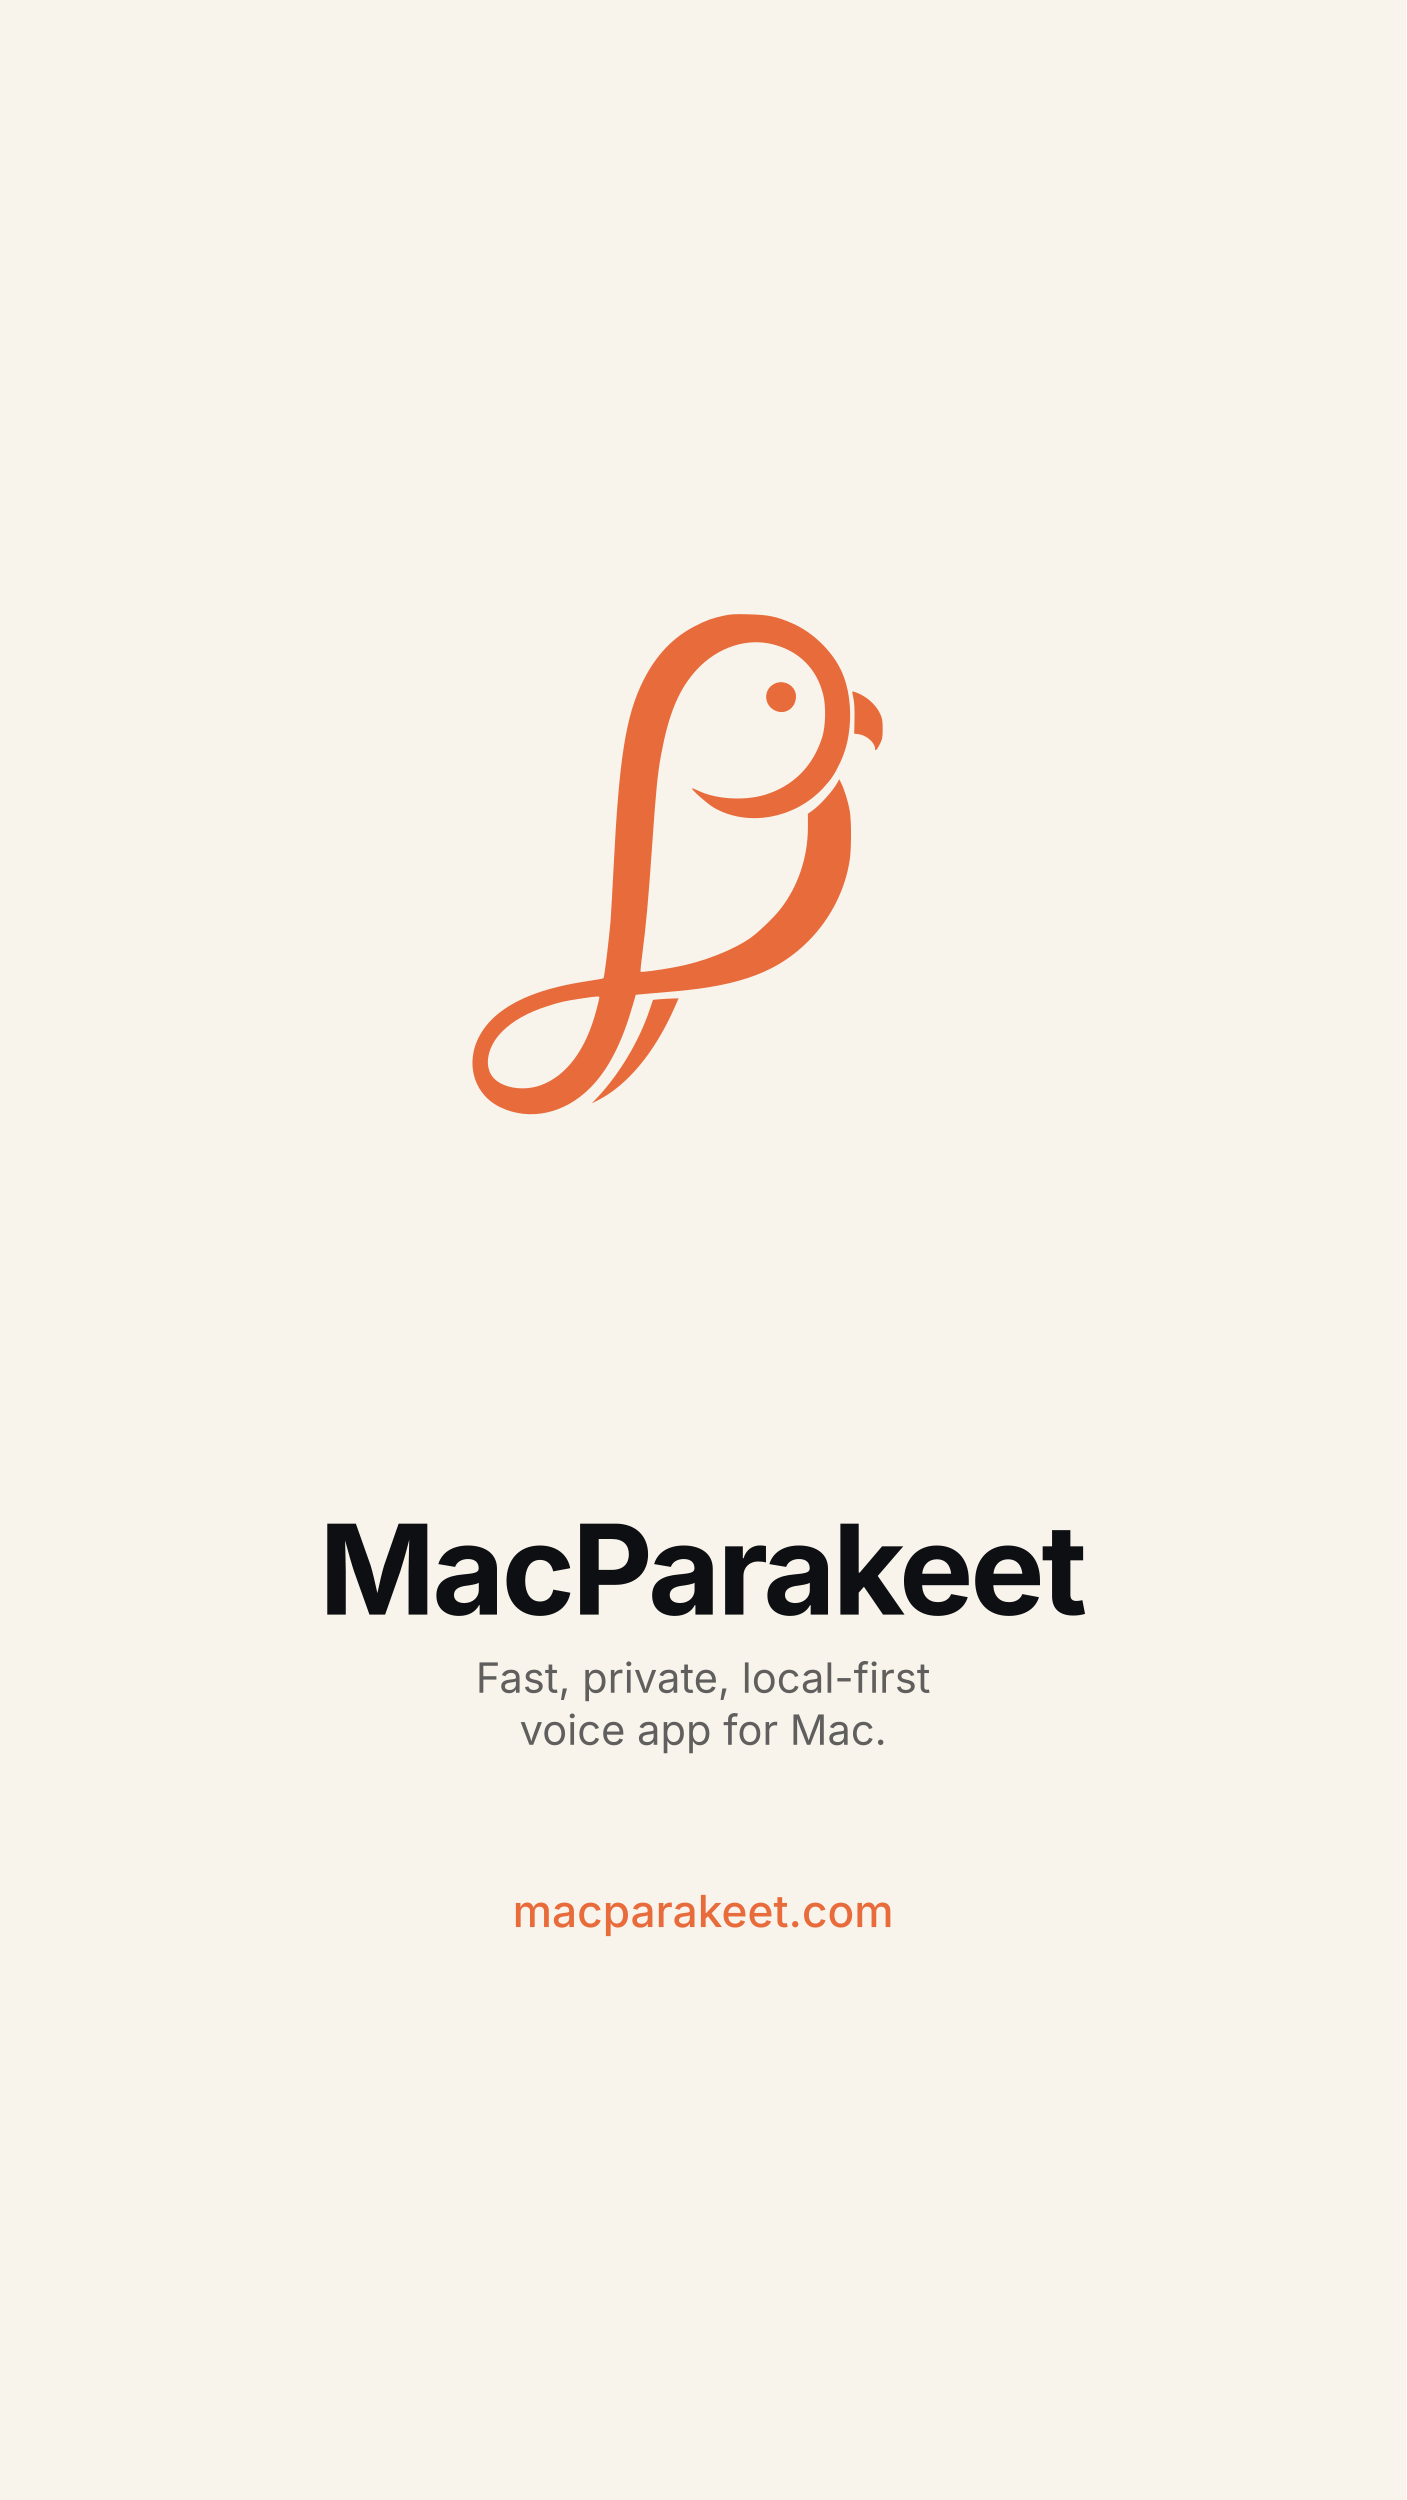
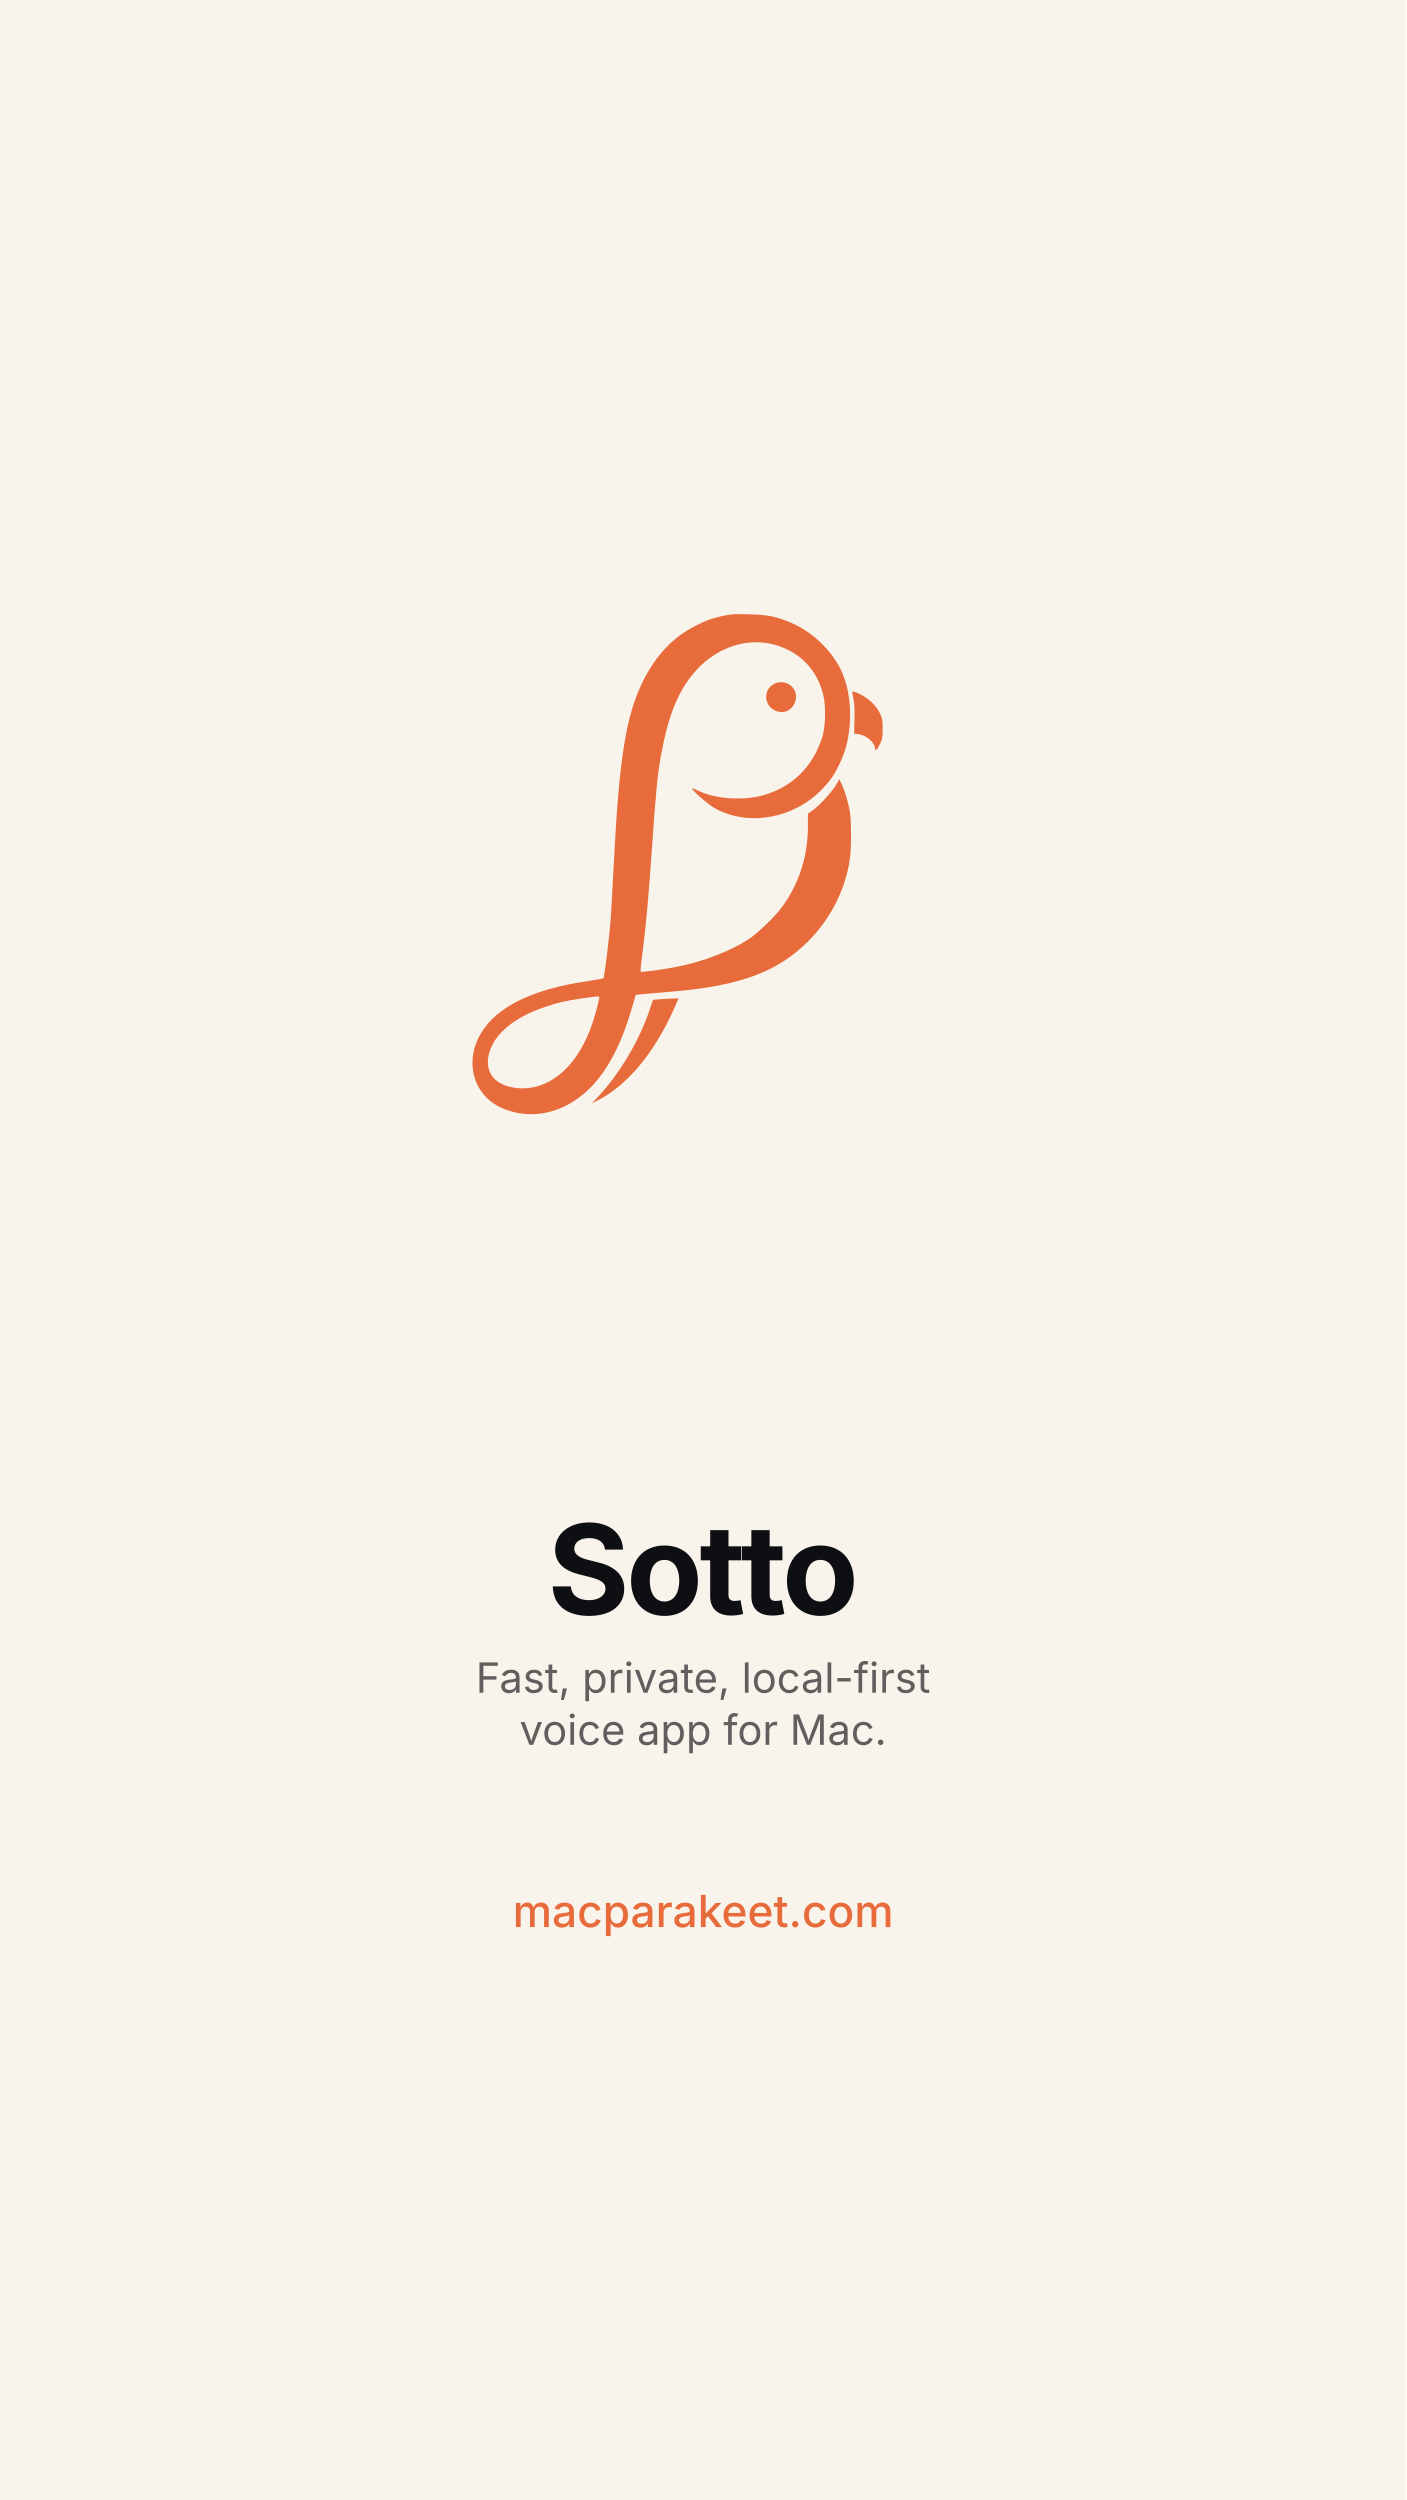
- <svg xmlns="http://www.w3.org/2000/svg" viewBox="0 0 1080 1920" role="img" aria-label="MacParakeet">
+ <svg xmlns="http://www.w3.org/2000/svg" viewBox="0 0 1080 1920" role="img" aria-label="Sotto">
  <defs>
    <symbol id="bird" viewBox="0 0 1024 1024" preserveAspectRatio="xMidYMid meet">
      <path fill="currentColor" fill-rule="evenodd" d="M 532.0 246.9 c -11.7 2.6 -16.9 4.5 -28.0 10.2 -21.6 11.0 -38.3 28.6 -50.8 53.5 -17.2 34.4 -23.8 75.8 -29.2 183.4 -1.1 22.3 -2.5 46.1 -3.0 53.0 -1.4 17.2 -6.1 55.3 -6.9 56.2 -0.3 0.4 -7.1 1.6 -15.1 2.8 -40.0 5.9 -68.5 16.2 -88.1 31.8 -13.7 10.9 -22.8 25.6 -25.0 40.4 -3.5 22.0 7.0 42.4 26.5 51.8 29.0 13.9 63.2 6.6 88.6 -19.0 17.6 -17.6 31.3 -44.2 41.9 -81.5 l 2.9 -10.0 13.3 -1.2 c 7.4 -0.6 19.3 -1.7 26.4 -2.3 64.1 -5.7 100.5 -19.6 130.1 -49.4 21.8 -21.9 36.3 -50.7 40.6 -80.2 1.6 -11.3 1.6 -37.7 0.0 -47.4 -1.4 -8.6 -5.4 -21.5 -8.4 -27.4 l -2.0 -4.0 -1.6 3.0 c -4.3 8.2 -17.7 23.1 -25.7 28.5 l -3.5 2.4 0.0 13.4 c 0.0 29.8 -10.0 59.0 -27.8 81.3 -6.9 8.6 -20.3 21.4 -28.5 27.3 -17.5 12.3 -47.6 24.0 -74.6 28.9 -16.8 3.1 -32.9 5.2 -33.6 4.4 -0.3 -0.3 0.6 -9.1 2.0 -19.6 3.4 -25.9 5.8 -52.5 9.4 -104.7 3.7 -53.4 5.4 -70.8 8.7 -88.5 7.7 -41.7 17.9 -65.8 36.0 -85.0 20.1 -21.2 48.5 -30.5 74.0 -24.0 25.9 6.6 43.4 24.3 49.5 49.8 2.8 11.6 2.3 31.1 -1.1 41.7 -9.0 28.4 -28.5 47.9 -56.2 56.4 -20.1 6.1 -48.3 4.4 -65.3 -3.9 -3.3 -1.6 -6.2 -2.7 -6.4 -2.4 -1.0 1.0 14.8 15.0 21.0 18.7 33.2 19.5 79.5 11.4 107.7 -18.8 7.9 -8.4 11.5 -13.7 16.7 -24.8 5.4 -11.5 8.2 -21.9 9.5 -36.0 1.8 -18.8 -1.0 -38.5 -7.4 -53.1 -9.0 -20.3 -28.4 -39.4 -49.1 -48.3 -15.5 -6.7 -23.1 -8.3 -42.5 -8.8 -13.7 -0.4 -17.9 -0.2 -25.0 1.4 z m -122.0 375.3 c 0.0 0.7 -1.3 6.4 -3.0 12.5 -10.2 39.0 -29.5 64.8 -55.1 73.9 -17.0 5.9 -37.5 2.5 -46.3 -7.8 -9.5 -11.1 -5.7 -30.7 8.9 -45.2 10.4 -10.4 24.5 -18.4 43.5 -24.6 13.0 -4.3 18.4 -5.5 35.5 -8.0 15.0 -2.2 16.5 -2.3 16.5 -0.8 z" />
      <path fill="currentColor" d="M 582.0 313.8 c -10.7 5.3 -10.7 20.4 0.1 26.0 10.1 5.3 21.0 -1.7 21.2 -13.5 0.1 -10.4 -11.7 -17.4 -21.3 -12.5 z" />
      <path fill="currentColor" d="M 659.7 327.7 c 1.0 4.7 1.3 11.2 1.1 21.0 l -0.3 14.1 4.6 0.6 c 7.5 1.0 15.9 8.4 15.9 14.1 0.0 3.1 1.9 1.4 4.7 -4.3 2.5 -5.0 2.8 -6.8 2.8 -15.2 0.0 -8.1 -0.4 -10.3 -2.6 -15.0 -4.5 -9.5 -14.5 -17.9 -25.5 -21.4 -2.2 -0.7 -2.2 -0.6 -0.7 6.1 z" />
      <path fill="currentColor" d="M 469.1 623.9 l -6.4 0.6 -3.2 9.5 c -10.2 30.6 -29.7 63.4 -51.4 86.4 l -5.6 5.9 5.5 -2.8 c 29.1 -14.5 56.2 -47.0 75.5 -90.5 l 4.4 -10.0 -6.2 0.2 c -3.4 0.1 -9.1 0.4 -12.6 0.7 z" />
    </symbol>
  </defs>
  <rect width="1080" height="1920" fill="#F8F4EC" />
  <use href="#bird" x="140" y="280" width="800" height="800" color="#E86B3B" />
  <g font-family="-apple-system, 'SF Pro Display', 'Helvetica Neue', sans-serif" fill="#0E0F12">
-     <text x="540" y="1240" font-size="96" font-weight="700" letter-spacing="-2.5" text-anchor="middle">MacParakeet</text>
+     <text x="540" y="1240" font-size="96" font-weight="700" letter-spacing="-2.5" text-anchor="middle">Sotto</text>
    <text x="540" y="1300" font-size="32" font-weight="400" opacity="0.65" text-anchor="middle">Fast, private, local-first</text>
    <text x="540" y="1340" font-size="32" font-weight="400" opacity="0.65" text-anchor="middle">voice app for Mac.</text>
    <text x="540" y="1480" font-size="34" font-weight="500" fill="#E86B3B" text-anchor="middle">macparakeet.com</text>
  </g>
</svg>
